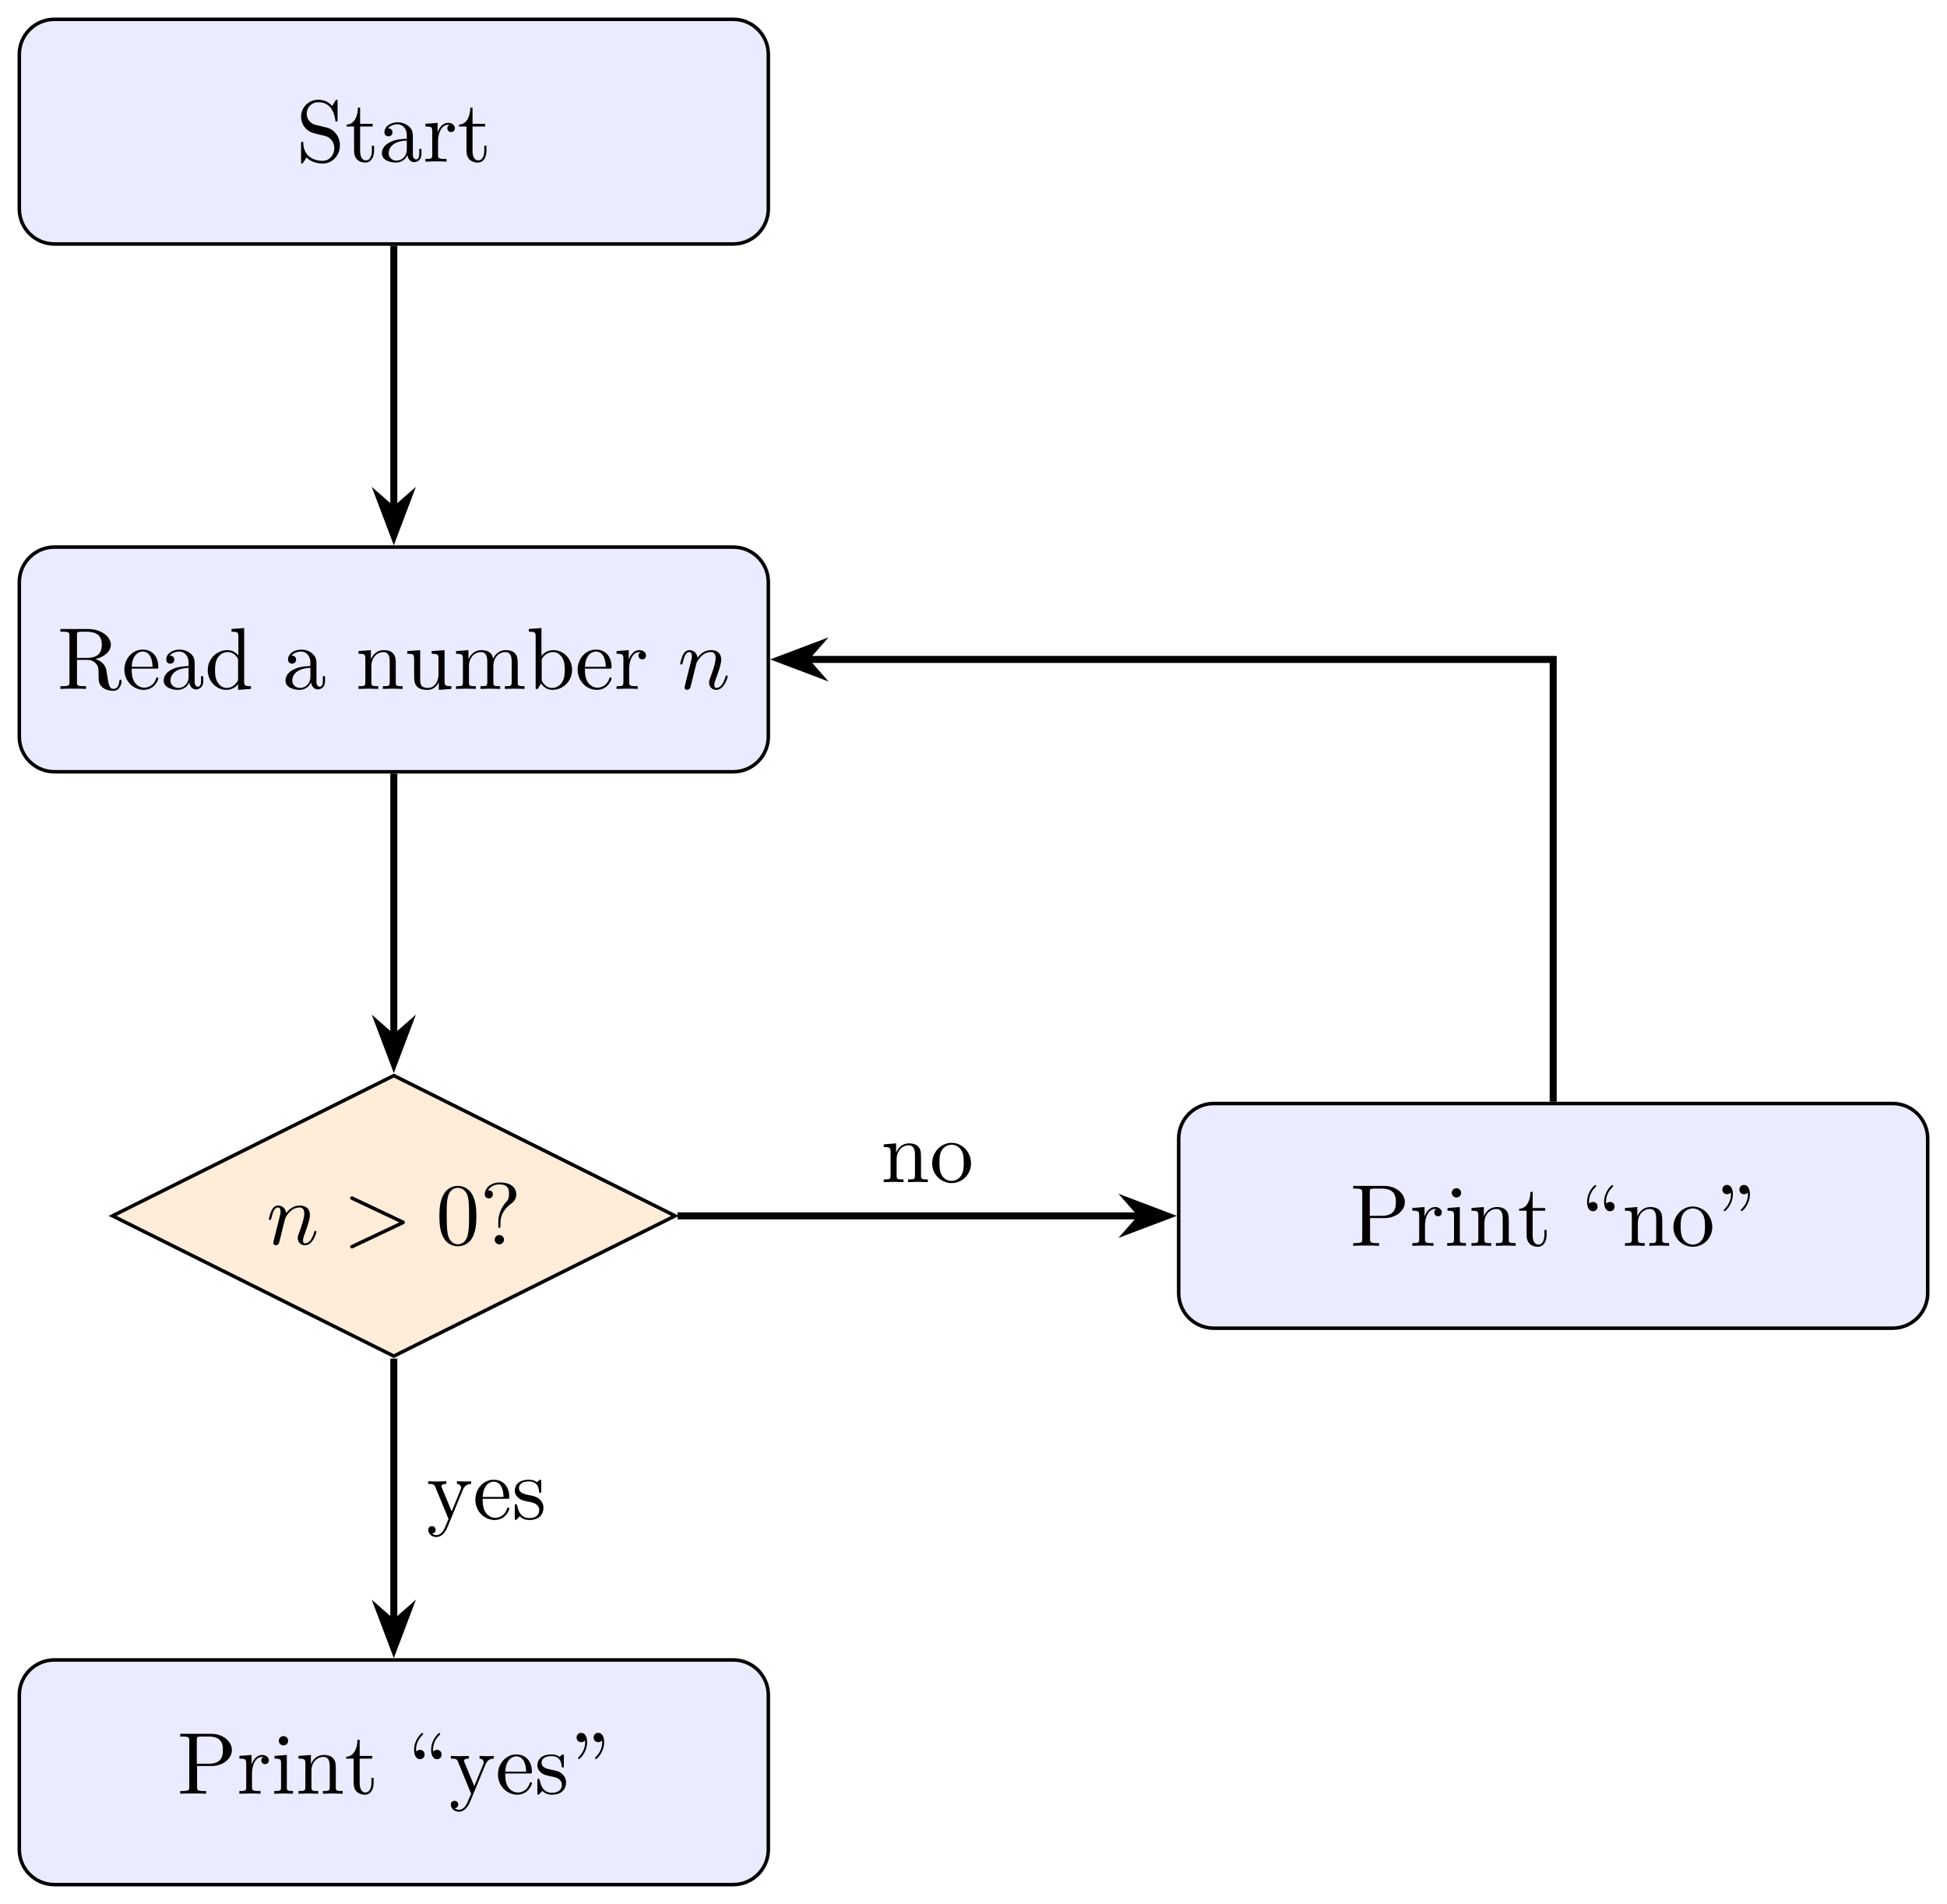
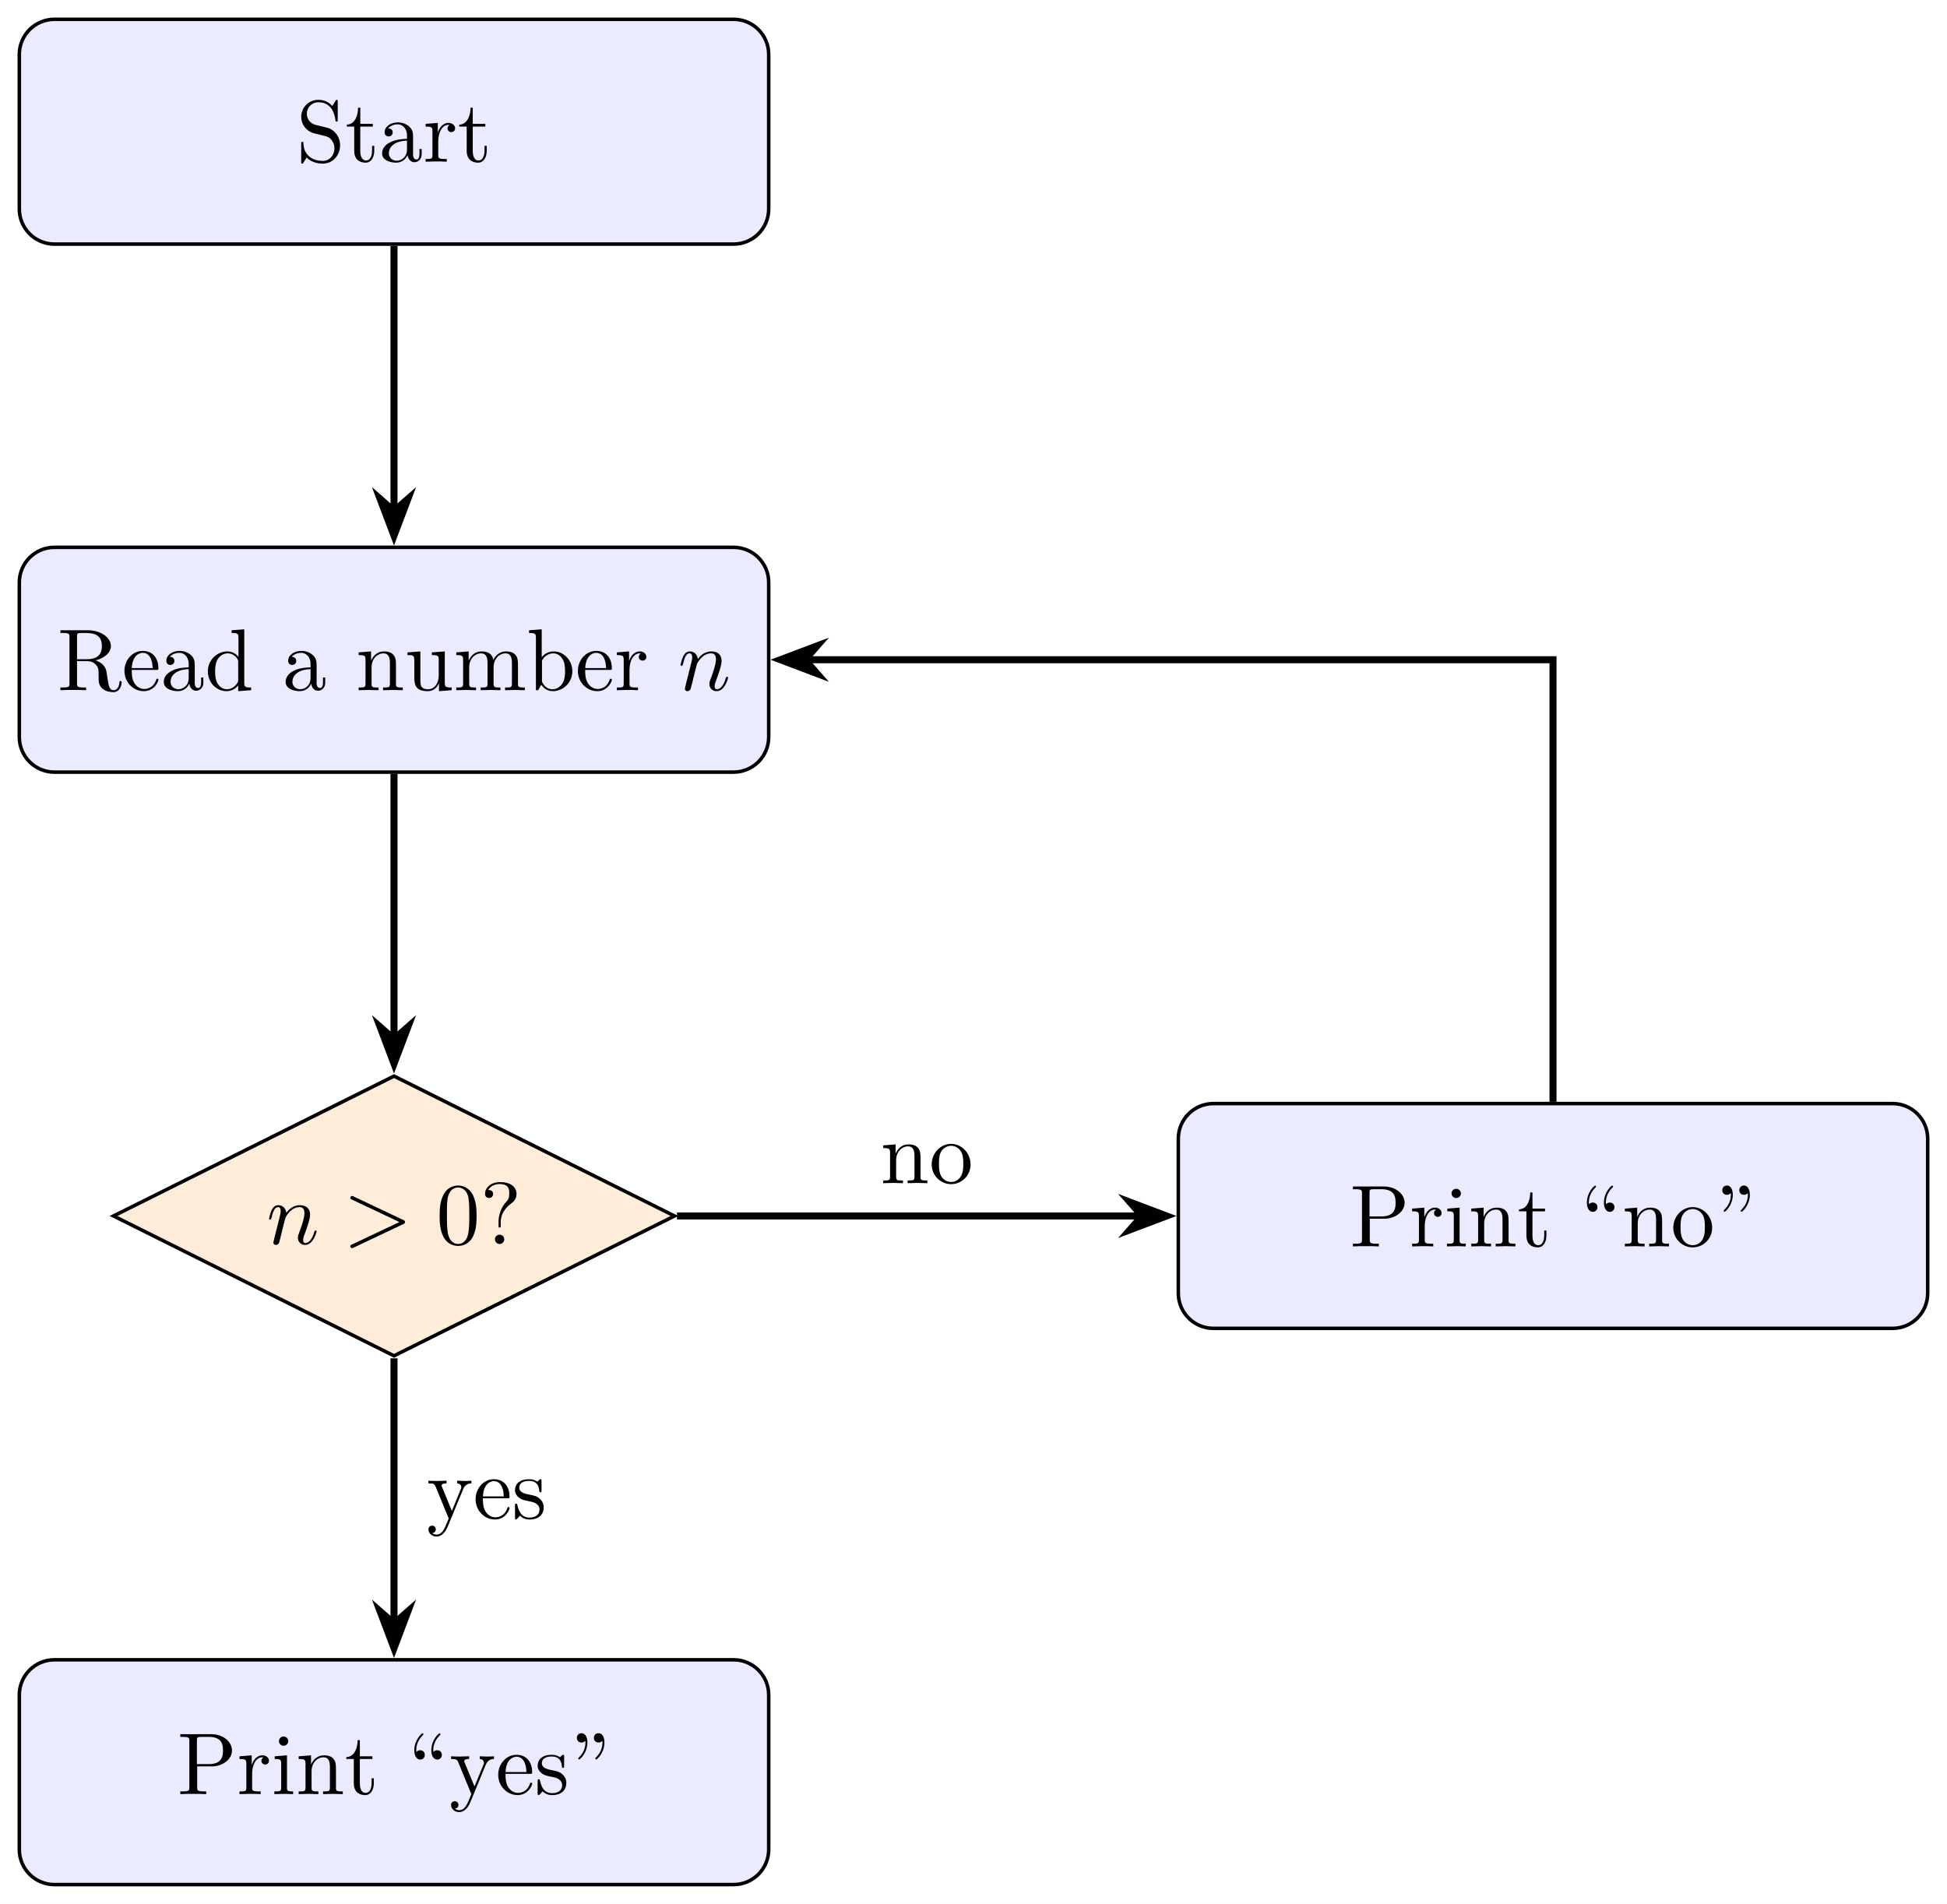
- <svg xmlns="http://www.w3.org/2000/svg" viewBox="-1.993 -214.187 221.052 216.18" width="221.052pt" height="216.18pt" role="img" aria-labelledby="tr-title">
-   <rect x="-1.993" y="-214.187" width="221.052" height="216.18" fill="#ffffff" />
+ <svg xmlns="http://www.w3.org/2000/svg" viewBox="-1.993 -214.081 220.946 216.074" width="220.946pt" height="216.074pt" role="img" aria-labelledby="tr-title">
+   <rect x="-1.993" y="-214.081" width="220.946" height="216.074" fill="#ffffff" />
  <defs>
    <path id="tr-g52" d="M499 186 C499 286 433 368 349 388 L221 419 C159 434 120 488 120 546 C120 616 174 677 252 677 C419 677 441 513 447 468 C448 462 448 456 459 456 C472 456 472 461 472 480 L472 681 C472 698 472 705 461 705 C454 705 453 704 446 692 L411 635 C381 664 340 705 251 705 C140 705 56 617 56 511 C56 428 109 355 187 328 C198 324 249 312 319 295 C346 288 376 281 404 244 C425 218 435 185 435 152 C435 81 385 9 301 9 C272 9 196 14 143 63 C85 117 82 181 81 217 C80 227 72 227 69 227 C56 227 56 220 56 202 L56 2 C56 -15 56 -22 67 -22 C74 -22 75 -20 82 -9 C82 -9 85 -5 118 48 C149 14 213 -22 302 -22 C419 -22 499 76 499 186 Z" />
    <path id="tr-g85" d="M332 124 L332 181 L307 181 L307 126 C307 52 277 14 240 14 C173 14 173 105 173 122 L173 400 L316 400 L316 431 L173 431 L173 615 L148 615 C147 533 117 426 19 422 L19 400 L104 400 L104 124 C104 1 197 -11 233 -11 C304 -11 332 60 332 124 Z" />
    <path id="tr-g66" d="M483 89 L483 145 L458 145 L458 89 C458 31 433 25 422 25 C389 25 385 70 385 75 L385 275 C385 317 385 356 349 393 C310 432 260 448 212 448 C130 448 61 401 61 335 C61 305 81 288 107 288 C135 288 153 308 153 334 C153 346 148 379 102 380 C129 415 178 426 210 426 C259 426 316 387 316 298 L316 261 C265 258 195 255 132 225 C57 191 32 139 32 95 C32 14 129 -11 192 -11 C258 -11 304 29 323 76 C327 36 354 -6 401 -6 C422 -6 483 8 483 89 Z M316 140 C316 45 244 11 199 11 C150 11 109 46 109 96 C109 151 151 234 316 240 Z" />
    <path id="tr-g83" d="M364 381 C364 413 333 442 290 442 C217 442 181 375 167 332 L167 442 L28 431 L28 400 C98 400 106 393 106 344 L106 76 C106 31 95 31 28 31 L28 0 L142 3 C182 3 229 3 269 0 L269 31 L248 31 C174 31 172 42 172 78 L172 232 C172 331 214 420 290 420 C297 420 299 420 301 419 C298 418 278 406 278 380 C278 352 299 337 321 337 C339 337 364 349 364 381 Z" />
    <path id="tr-g51" d="M732 88 C732 94 732 105 719 105 C708 105 708 96 707 89 C701 18 666 0 641 0 C592 0 584 51 570 144 L557 224 C539 288 490 321 435 340 C532 364 610 425 610 503 C610 599 496 683 349 683 L35 683 L35 652 L59 652 C136 652 138 641 138 605 L138 78 C138 42 136 31 59 31 L35 31 L35 0 C71 3 142 3 181 3 C220 3 291 3 327 0 L327 31 L303 31 C226 31 224 42 224 78 L224 331 L339 331 C355 331 397 331 432 297 C470 261 470 230 470 163 C470 98 470 58 511 20 C552 -16 607 -22 637 -22 C715 -22 732 60 732 88 Z M507 503 C507 434 483 353 335 353 L224 353 L224 612 C224 635 224 647 246 650 C256 652 285 652 305 652 C395 652 507 648 507 503 Z" />
    <path id="tr-g70" d="M415 119 C415 129 407 131 402 131 C393 131 391 125 389 117 C354 14 264 14 254 14 C204 14 164 44 141 81 C111 129 111 195 111 231 L390 231 C412 231 415 231 415 252 C415 351 361 448 236 448 C120 448 28 345 28 220 C28 86 133 -11 248 -11 C370 -11 415 100 415 119 Z M349 252 L112 252 C118 401 202 426 236 426 C339 426 349 291 349 252 Z" />
    <path id="tr-g69" d="M527 0 L527 31 C457 31 449 38 449 87 L449 694 L305 683 L305 652 C375 652 383 645 383 596 L383 380 C354 416 311 442 257 442 C139 442 34 344 34 215 C34 88 132 -11 246 -11 C310 -11 355 23 380 55 L380 -11 Z M380 118 C380 100 380 98 369 81 C339 33 294 11 251 11 C206 11 170 37 146 75 C120 116 117 173 117 214 C117 251 119 311 148 356 C169 387 207 420 261 420 C296 420 338 405 369 360 C380 343 380 341 380 323 Z" />
    <path id="tr-g79" d="M535 0 L535 31 C483 31 458 31 457 61 L457 252 C457 338 457 369 426 405 C412 422 379 442 321 442 C248 442 201 399 173 337 L173 442 L32 431 L32 400 C102 400 110 393 110 344 L110 76 C110 31 99 31 32 31 L32 0 L145 3 L257 0 L257 31 C190 31 179 31 179 76 L179 260 C179 364 250 420 314 420 C377 420 388 366 388 309 L388 76 C388 31 377 31 310 31 L310 0 L423 3 Z" />
    <path id="tr-g86" d="M535 0 L535 31 C465 31 457 38 457 87 L457 442 L310 431 L310 400 C380 400 388 393 388 344 L388 166 C388 79 340 11 267 11 C183 11 179 58 179 110 L179 442 L32 431 L32 400 C110 400 110 397 110 308 L110 158 C110 80 110 -11 262 -11 C318 -11 362 17 391 79 L391 -11 Z" />
    <path id="tr-g78" d="M813 0 L813 31 C761 31 736 31 735 61 L735 252 C735 338 735 369 704 405 C690 422 657 442 599 442 C515 442 471 382 454 344 C440 431 366 442 321 442 C248 442 201 399 173 337 L173 442 L32 431 L32 400 C102 400 110 393 110 344 L110 76 C110 31 99 31 32 31 L32 0 L145 3 L257 0 L257 31 C190 31 179 31 179 76 L179 260 C179 364 250 420 314 420 C377 420 388 366 388 309 L388 76 C388 31 377 31 310 31 L310 0 L423 3 L535 0 L535 31 C468 31 457 31 457 76 L457 260 C457 364 528 420 592 420 C655 420 666 366 666 309 L666 76 C666 31 655 31 588 31 L588 0 L701 3 Z" />
    <path id="tr-g67" d="M521 216 C521 343 423 442 309 442 C231 442 188 395 172 377 L172 694 L28 683 L28 652 C98 652 106 645 106 596 L106 0 L131 0 L167 62 C182 39 224 -11 298 -11 C417 -11 521 87 521 216 Z M438 217 C438 180 436 120 407 75 C386 44 348 11 294 11 C249 11 213 35 189 72 C175 93 175 96 175 114 L175 320 C175 339 175 340 186 356 C225 412 280 420 304 420 C349 420 385 394 409 356 C435 315 438 258 438 217 Z" />
    <path id="tr-g1309" d="M571 143 C571 153 562 153 559 153 C549 153 549 150 544 135 C524 67 491 11 442 11 C425 11 418 21 418 44 C418 69 427 93 436 115 C455 168 497 278 497 335 C497 402 454 442 382 442 C292 442 243 378 226 355 C221 411 180 442 134 442 C88 442 69 403 59 385 C43 351 29 292 29 288 C29 278 41 278 41 278 C51 278 52 279 58 301 C75 372 95 420 131 420 C151 420 162 407 162 374 C162 353 159 342 146 290 L88 59 C85 44 79 21 79 16 C79 -2 93 -11 108 -11 C120 -11 138 -3 145 17 C146 19 158 66 164 91 L186 181 C192 203 198 225 203 248 L216 298 C231 329 284 420 379 420 C424 420 433 383 433 350 C433 288 384 160 368 117 C359 94 358 82 358 71 C358 24 393 -11 440 -11 C534 -11 571 135 571 143 Z" />
    <path id="tr-g31" d="M688 230 C705 238 705 262 688 270 L107 545 C82 556 65 520 89 509 L637 250 L89 -9 C65 -20 82 -56 107 -45 Z" />
    <path id="tr-g17" d="M460 320 C460 400 455 480 420 554 C374 650 292 666 250 666 C190 666 117 640 76 547 C44 478 39 400 39 320 C39 245 43 155 84 79 C127 -2 200 -22 249 -22 C303 -22 379 -1 423 94 C455 163 460 241 460 320 Z M377 332 C377 257 377 189 366 125 C351 30 294 0 249 0 C210 0 151 25 133 121 C122 181 122 273 122 332 C122 396 122 462 130 516 C149 635 224 644 249 644 C282 644 348 626 367 527 C377 471 377 395 377 332 Z" />
    <path id="tr-g32" d="M415 570 C415 628 375 705 226 705 C118 705 56 637 56 572 C56 538 79 524 102 524 C130 524 148 544 148 570 C148 615 106 615 92 615 C123 668 181 683 223 683 C332 683 332 615 332 576 C332 517 316 499 298 481 C232 409 210 317 210 256 L210 211 C210 193 210 187 222 187 C235 187 235 196 235 214 L235 249 C235 375 332 446 367 472 C394 492 415 528 415 570 Z M275 53 C275 82 251 106 222 106 C193 106 169 82 169 53 C169 24 193 0 222 0 C251 0 275 24 275 53 Z" />
    <path id="tr-g49" d="M624 497 C624 595 525 683 388 683 L35 683 L35 652 L59 652 C136 652 138 641 138 605 L138 78 C138 42 136 31 59 31 L35 31 L35 0 C70 3 144 3 182 3 C220 3 295 3 330 0 L330 31 L306 31 C229 31 227 42 227 78 L227 316 L396 316 C516 316 624 397 624 497 Z M521 497 C521 450 521 342 362 342 L224 342 L224 612 C224 645 226 652 273 652 L362 652 C521 652 521 546 521 497 Z" />
    <path id="tr-g74" d="M247 0 L247 31 C181 31 177 36 177 75 L177 442 L37 431 L37 400 C102 400 111 394 111 345 L111 76 C111 31 100 31 33 31 L33 0 L143 3 C178 3 213 1 247 0 Z M192 604 C192 631 169 657 139 657 C105 657 85 629 85 604 C85 577 108 551 138 551 C172 551 192 579 192 604 Z" />
    <path id="tr-g104" d="M192 447 C192 473 175 500 139 500 C119 500 105 490 99 484 C98 482 96 481 96 481 C96 481 94 495 94 499 C94 531 101 603 164 665 C176 677 176 679 176 682 C176 689 171 693 166 693 C155 693 72 617 72 499 C72 439 96 394 139 394 C174 394 192 421 192 447 Z M386 447 C386 473 369 500 333 500 C313 500 299 490 293 484 C292 482 290 481 290 481 C290 481 288 495 288 499 C288 531 295 603 358 665 C370 677 370 679 370 682 C370 689 365 693 360 693 C349 693 266 617 266 499 C266 439 290 394 333 394 C368 394 386 421 386 447 Z" />
    <path id="tr-g80" d="M471 214 C471 342 371 448 250 448 C125 448 28 339 28 214 C28 85 132 -11 249 -11 C370 -11 471 87 471 214 Z M388 222 C388 186 388 132 366 88 C344 43 300 14 250 14 C207 14 163 35 136 81 C111 125 111 186 111 222 C111 261 111 315 135 359 C162 405 209 426 249 426 C293 426 336 404 362 361 C388 318 388 260 388 222 Z" />
    <path id="tr-g117" d="M206 589 C206 649 182 694 139 694 C104 694 86 667 86 641 C86 615 103 588 139 588 C159 588 173 598 179 604 C180 606 182 607 182 607 C182 607 184 593 184 589 C184 557 177 485 114 423 C102 411 102 409 102 406 C102 399 107 395 112 395 C123 395 206 471 206 589 Z M400 589 C400 649 376 694 333 694 C298 694 280 667 280 641 C280 615 297 588 333 588 C353 588 367 598 373 604 C374 606 376 607 376 607 C376 607 378 593 378 589 C378 557 371 485 308 423 C296 411 296 409 296 406 C296 399 301 395 306 395 C317 395 400 471 400 589 Z" />
    <path id="tr-g90" d="M508 400 L508 431 C485 429 456 428 433 428 L346 431 L346 400 C377 399 393 382 393 357 C393 347 392 345 387 333 L286 87 L175 356 C171 366 169 370 169 374 C169 400 206 400 225 400 L225 431 L116 428 C89 428 49 429 19 431 L19 400 C67 400 86 400 100 365 L250 0 L225 -59 C203 -114 175 -183 111 -183 C106 -183 83 -183 64 -165 C95 -161 103 -139 103 -123 C103 -97 84 -81 61 -81 C41 -81 19 -94 19 -124 C19 -169 61 -205 111 -205 C174 -205 215 -148 239 -91 L415 336 C441 399 492 400 508 400 Z" />
    <path id="tr-g84" d="M360 128 C360 181 330 211 318 223 C285 255 246 263 204 271 C148 282 81 295 81 353 C81 388 107 429 193 429 C303 429 308 339 310 308 C311 299 322 299 322 299 C335 299 335 304 335 323 L335 424 C335 441 335 448 324 448 C319 448 317 448 304 436 C301 432 291 423 287 420 C249 448 208 448 193 448 C71 448 33 381 33 325 C33 290 49 262 76 240 C108 214 136 208 208 194 C230 190 312 174 312 102 C312 51 277 11 199 11 C115 11 79 68 60 153 C57 166 56 170 46 170 C33 170 33 163 33 145 L33 13 C33 -4 33 -11 44 -11 C49 -11 50 -10 69 9 C71 11 71 13 89 32 C133 -10 178 -11 199 -11 C314 -11 360 56 360 128 Z" />
  </defs>
-   <path d="M4.184 -186.483 L81.254 -186.483 C83.455 -186.483 85.239 -188.268 85.239 -190.469 L85.239 -208.01 C85.239 -210.211 83.455 -211.995 81.254 -211.995 L4.184 -211.995 C1.983 -211.995 0.199 -210.211 0.199 -208.01 L0.199 -190.469 C0.199 -188.268 1.983 -186.483 4.184 -186.483 Z" fill="#ebebff" stroke="#000000" stroke-width="0.399" stroke-miterlimit="10" />
-   <g transform="translate(31.631 -195.837)" fill="#000000">
+   <path d="M4.184 -186.378 L81.254 -186.378 C83.455 -186.378 85.239 -188.162 85.239 -190.363 L85.239 -207.905 C85.239 -210.106 83.455 -211.89 81.254 -211.89 L4.184 -211.89 C1.983 -211.89 0.199 -210.106 0.199 -207.905 L0.199 -190.363 C0.199 -188.162 1.983 -186.378 4.184 -186.378 Z" fill="#ebebff" stroke="#000000" stroke-width="0.399" stroke-miterlimit="10" />
+   <g transform="translate(31.631 -195.73)" fill="#000000">
    <use href="#tr-g52" transform="translate(0 0) scale(0.00996 -0.00996)" />
    <use href="#tr-g85" transform="translate(5.539 0) scale(0.00996 -0.00996)" />
    <use href="#tr-g66" transform="translate(9.415 0) scale(0.00996 -0.00996)" />
    <use href="#tr-g83" transform="translate(14.396 0) scale(0.00996 -0.00996)" />
    <use href="#tr-g85" transform="translate(18.301 0) scale(0.00996 -0.00996)" />
  </g>
-   <path d="M4.184 -126.557 L81.254 -126.557 C83.455 -126.557 85.239 -128.342 85.239 -130.542 L85.239 -148.084 C85.239 -150.285 83.455 -152.069 81.254 -152.069 L4.184 -152.069 C1.983 -152.069 0.199 -150.285 0.199 -148.084 L0.199 -130.542 C0.199 -128.342 1.983 -126.557 4.184 -126.557 Z" fill="#ebebff" stroke="#000000" stroke-width="0.399" stroke-miterlimit="10" />
-   <g transform="translate(4.517 -135.966)" fill="#000000">
+   <path d="M4.184 -126.452 L81.254 -126.452 C83.455 -126.452 85.239 -128.236 85.239 -130.437 L85.239 -147.979 C85.239 -150.18 83.455 -151.964 81.254 -151.964 L4.184 -151.964 C1.983 -151.964 0.199 -150.18 0.199 -147.979 L0.199 -130.437 C0.199 -128.236 1.983 -126.452 4.184 -126.452 Z" fill="#ebebff" stroke="#000000" stroke-width="0.399" stroke-miterlimit="10" />
+   <g transform="translate(4.517 -135.749)" fill="#000000">
    <use href="#tr-g51" transform="translate(0 0) scale(0.00996 -0.00996)" />
    <use href="#tr-g70" transform="translate(7.333 0) scale(0.00996 -0.00996)" />
    <use href="#tr-g66" transform="translate(11.756 0) scale(0.00996 -0.00996)" />
    <use href="#tr-g69" transform="translate(16.737 0) scale(0.00996 -0.00996)" />
    <use href="#tr-g66" transform="translate(25.584 0) scale(0.00996 -0.00996)" />
    <use href="#tr-g79" transform="translate(33.873 0) scale(0.00996 -0.00996)" />
    <use href="#tr-g86" transform="translate(39.412 0) scale(0.00996 -0.00996)" />
    <use href="#tr-g78" transform="translate(44.951 0) scale(0.00996 -0.00996)" />
    <use href="#tr-g67" transform="translate(53.25 0) scale(0.00996 -0.00996)" />
    <use href="#tr-g70" transform="translate(58.79 0) scale(0.00996 -0.00996)" />
    <use href="#tr-g83" transform="translate(63.213 0) scale(0.00996 -0.00996)" />
    <use href="#tr-g1309" transform="translate(70.426 0) scale(0.00996 -0.00996)" />
  </g>
-   <path d="M74.654 -76.134 L42.719 -92.061 L10.784 -76.134 L42.719 -60.208 Z" fill="#ffecd9" stroke="#000000" stroke-width="0.399" stroke-miterlimit="10" />
+   <path d="M74.549 -76.081 L42.719 -91.955 L10.889 -76.081 L42.719 -60.208 Z" fill="#ffecd9" stroke="#000000" stroke-width="0.399" stroke-miterlimit="10" />
  <g transform="translate(28.245 -72.901)" fill="#000000">
    <use href="#tr-g1309" transform="translate(0 0) scale(0.00996 -0.00996)" />
    <use href="#tr-g31" transform="translate(8.745 0) scale(0.00996 -0.00996)" />
    <use href="#tr-g17" transform="translate(19.263 0) scale(0.00996 -0.00996)" />
    <use href="#tr-g32" transform="translate(24.245 0) scale(0.00996 -0.00996)" />
  </g>
-   <path d="M135.813 -63.378 L212.883 -63.378 C215.083 -63.378 216.868 -65.162 216.868 -67.363 L216.868 -84.905 C216.868 -87.106 215.083 -88.89 212.883 -88.89 L135.813 -88.89 C133.612 -88.89 131.828 -87.106 131.828 -84.905 L131.828 -67.363 C131.828 -65.162 133.612 -63.378 135.813 -63.378 Z" fill="#ebebff" stroke="#000000" stroke-width="0.399" stroke-miterlimit="10" />
-   <g transform="translate(151.294 -72.732)" fill="#000000">
+   <path d="M135.708 -63.326 L212.777 -63.326 C214.978 -63.326 216.762 -65.11 216.762 -67.311 L216.762 -84.852 C216.762 -87.053 214.978 -88.837 212.777 -88.837 L135.708 -88.837 C133.507 -88.837 131.723 -87.053 131.723 -84.852 L131.723 -67.311 C131.723 -65.11 133.507 -63.326 135.708 -63.326 Z" fill="#ebebff" stroke="#000000" stroke-width="0.399" stroke-miterlimit="10" />
+   <g transform="translate(151.189 -72.624)" fill="#000000">
    <use href="#tr-g49" transform="translate(0 0) scale(0.00996 -0.00996)" />
    <use href="#tr-g83" transform="translate(6.785 0) scale(0.00996 -0.00996)" />
    <use href="#tr-g74" transform="translate(10.69 0) scale(0.00996 -0.00996)" />
    <use href="#tr-g79" transform="translate(13.46 0) scale(0.00996 -0.00996)" />
    <use href="#tr-g85" transform="translate(18.999 0) scale(0.00996 -0.00996)" />
    <use href="#tr-g104" transform="translate(26.182 0) scale(0.00996 -0.00996)" />
    <use href="#tr-g79" transform="translate(30.884 0) scale(0.00996 -0.00996)" />
    <use href="#tr-g80" transform="translate(36.423 0) scale(0.00996 -0.00996)" />
    <use href="#tr-g117" transform="translate(41.405 0) scale(0.00996 -0.00996)" />
  </g>
  <path d="M4.184 -0.199 L81.254 -0.199 C83.455 -0.199 85.239 -1.983 85.239 -4.184 L85.239 -21.726 C85.239 -23.927 83.455 -25.711 81.254 -25.711 L4.184 -25.711 C1.983 -25.711 0.199 -23.927 0.199 -21.726 L0.199 -4.184 C0.199 -1.983 1.983 -0.199 4.184 -0.199 Z" fill="#ebebff" stroke="#000000" stroke-width="0.399" stroke-miterlimit="10" />
-   <g transform="translate(18.121 -10.519)" fill="#000000">
+   <g transform="translate(18.121 -10.466)" fill="#000000">
    <use href="#tr-g49" transform="translate(0 0) scale(0.00996 -0.00996)" />
    <use href="#tr-g83" transform="translate(6.785 0) scale(0.00996 -0.00996)" />
    <use href="#tr-g74" transform="translate(10.69 0) scale(0.00996 -0.00996)" />
    <use href="#tr-g79" transform="translate(13.46 0) scale(0.00996 -0.00996)" />
    <use href="#tr-g85" transform="translate(18.999 0) scale(0.00996 -0.00996)" />
    <use href="#tr-g104" transform="translate(26.182 0) scale(0.00996 -0.00996)" />
    <use href="#tr-g90" transform="translate(30.884 0) scale(0.00996 -0.00996)" />
    <use href="#tr-g70" transform="translate(36.144 0) scale(0.00996 -0.00996)" />
    <use href="#tr-g84" transform="translate(40.568 0) scale(0.00996 -0.00996)" />
    <use href="#tr-g117" transform="translate(44.493 0) scale(0.00996 -0.00996)" />
  </g>
-   <path d="M42.719 -186.284 L42.719 -156.379" fill="none" stroke="#000000" stroke-width="0.797" stroke-miterlimit="10" />
-   <path d="M42.719 -153.403 L44.29 -157.557 L42.719 -156.179 L41.148 -157.557 Z" fill="#000000" stroke="#000000" stroke-width="0.797" stroke-miterlimit="10" />
-   <path d="M42.719 -126.358 L42.719 -96.453" fill="none" stroke="#000000" stroke-width="0.797" stroke-miterlimit="10" />
-   <path d="M42.719 -93.477 L44.29 -97.631 L42.719 -96.253 L41.148 -97.631 Z" fill="#000000" stroke="#000000" stroke-width="0.797" stroke-miterlimit="10" />
-   <path d="M74.936 -76.134 L127.519 -76.134" fill="none" stroke="#000000" stroke-width="0.797" stroke-miterlimit="10" />
-   <path d="M130.494 -76.134 L126.34 -77.705 L127.718 -76.134 L126.34 -74.564 Z" fill="#000000" stroke="#000000" stroke-width="0.797" stroke-miterlimit="10" />
-   <g transform="translate(98.022 -79.963)" fill="#000000">
+   <path d="M42.719 -186.179 L42.719 -156.273" fill="none" stroke="#000000" stroke-width="0.797" stroke-miterlimit="10" />
+   <path d="M42.719 -153.298 L44.29 -157.451 L42.719 -156.074 L41.148 -157.451 Z" fill="#000000" stroke="#000000" stroke-width="0.797" stroke-miterlimit="10" />
+   <path d="M42.719 -126.253 L42.719 -96.347" fill="none" stroke="#000000" stroke-width="0.797" stroke-miterlimit="10" />
+   <path d="M42.719 -93.372 L44.29 -97.525 L42.719 -96.148 L41.148 -97.525 Z" fill="#000000" stroke="#000000" stroke-width="0.797" stroke-miterlimit="10" />
+   <path d="M74.83 -76.081 L127.413 -76.081" fill="none" stroke="#000000" stroke-width="0.797" stroke-miterlimit="10" />
+   <path d="M130.388 -76.081 L126.235 -77.652 L127.612 -76.081 L126.235 -74.511 Z" fill="#000000" stroke="#000000" stroke-width="0.797" stroke-miterlimit="10" />
+   <g transform="translate(97.917 -79.801)" fill="#000000">
    <use href="#tr-g79" transform="translate(0 0) scale(0.00996 -0.00996)" />
    <use href="#tr-g80" transform="translate(5.539 0) scale(0.00996 -0.00996)" />
  </g>
  <path d="M42.719 -59.926 L42.719 -30.021" fill="none" stroke="#000000" stroke-width="0.797" stroke-miterlimit="10" />
  <path d="M42.719 -27.045 L44.29 -31.199 L42.719 -29.821 L41.148 -31.199 Z" fill="#000000" stroke="#000000" stroke-width="0.797" stroke-miterlimit="10" />
-   <g transform="translate(46.438 -41.708)" fill="#000000">
+   <g transform="translate(46.438 -41.742)" fill="#000000">
    <use href="#tr-g90" transform="translate(0 0) scale(0.00996 -0.00996)" />
    <use href="#tr-g70" transform="translate(5.26 0) scale(0.00996 -0.00996)" />
    <use href="#tr-g84" transform="translate(9.684 0) scale(0.00996 -0.00996)" />
  </g>
-   <path d="M174.348 -89.089 L174.348 -139.313 L89.548 -139.313" fill="none" stroke="#000000" stroke-width="0.797" stroke-miterlimit="10" />
-   <path d="M86.573 -139.313 L90.726 -137.743 L89.349 -139.313 L90.726 -140.884 Z" fill="#000000" stroke="#000000" stroke-width="0.797" stroke-miterlimit="10" />
+   <path d="M174.242 -89.037 L174.242 -139.208 L89.548 -139.208" fill="none" stroke="#000000" stroke-width="0.797" stroke-miterlimit="10" />
+   <path d="M86.573 -139.208 L90.726 -137.637 L89.349 -139.208 L90.726 -140.778 Z" fill="#000000" stroke="#000000" stroke-width="0.797" stroke-miterlimit="10" />
</svg>
